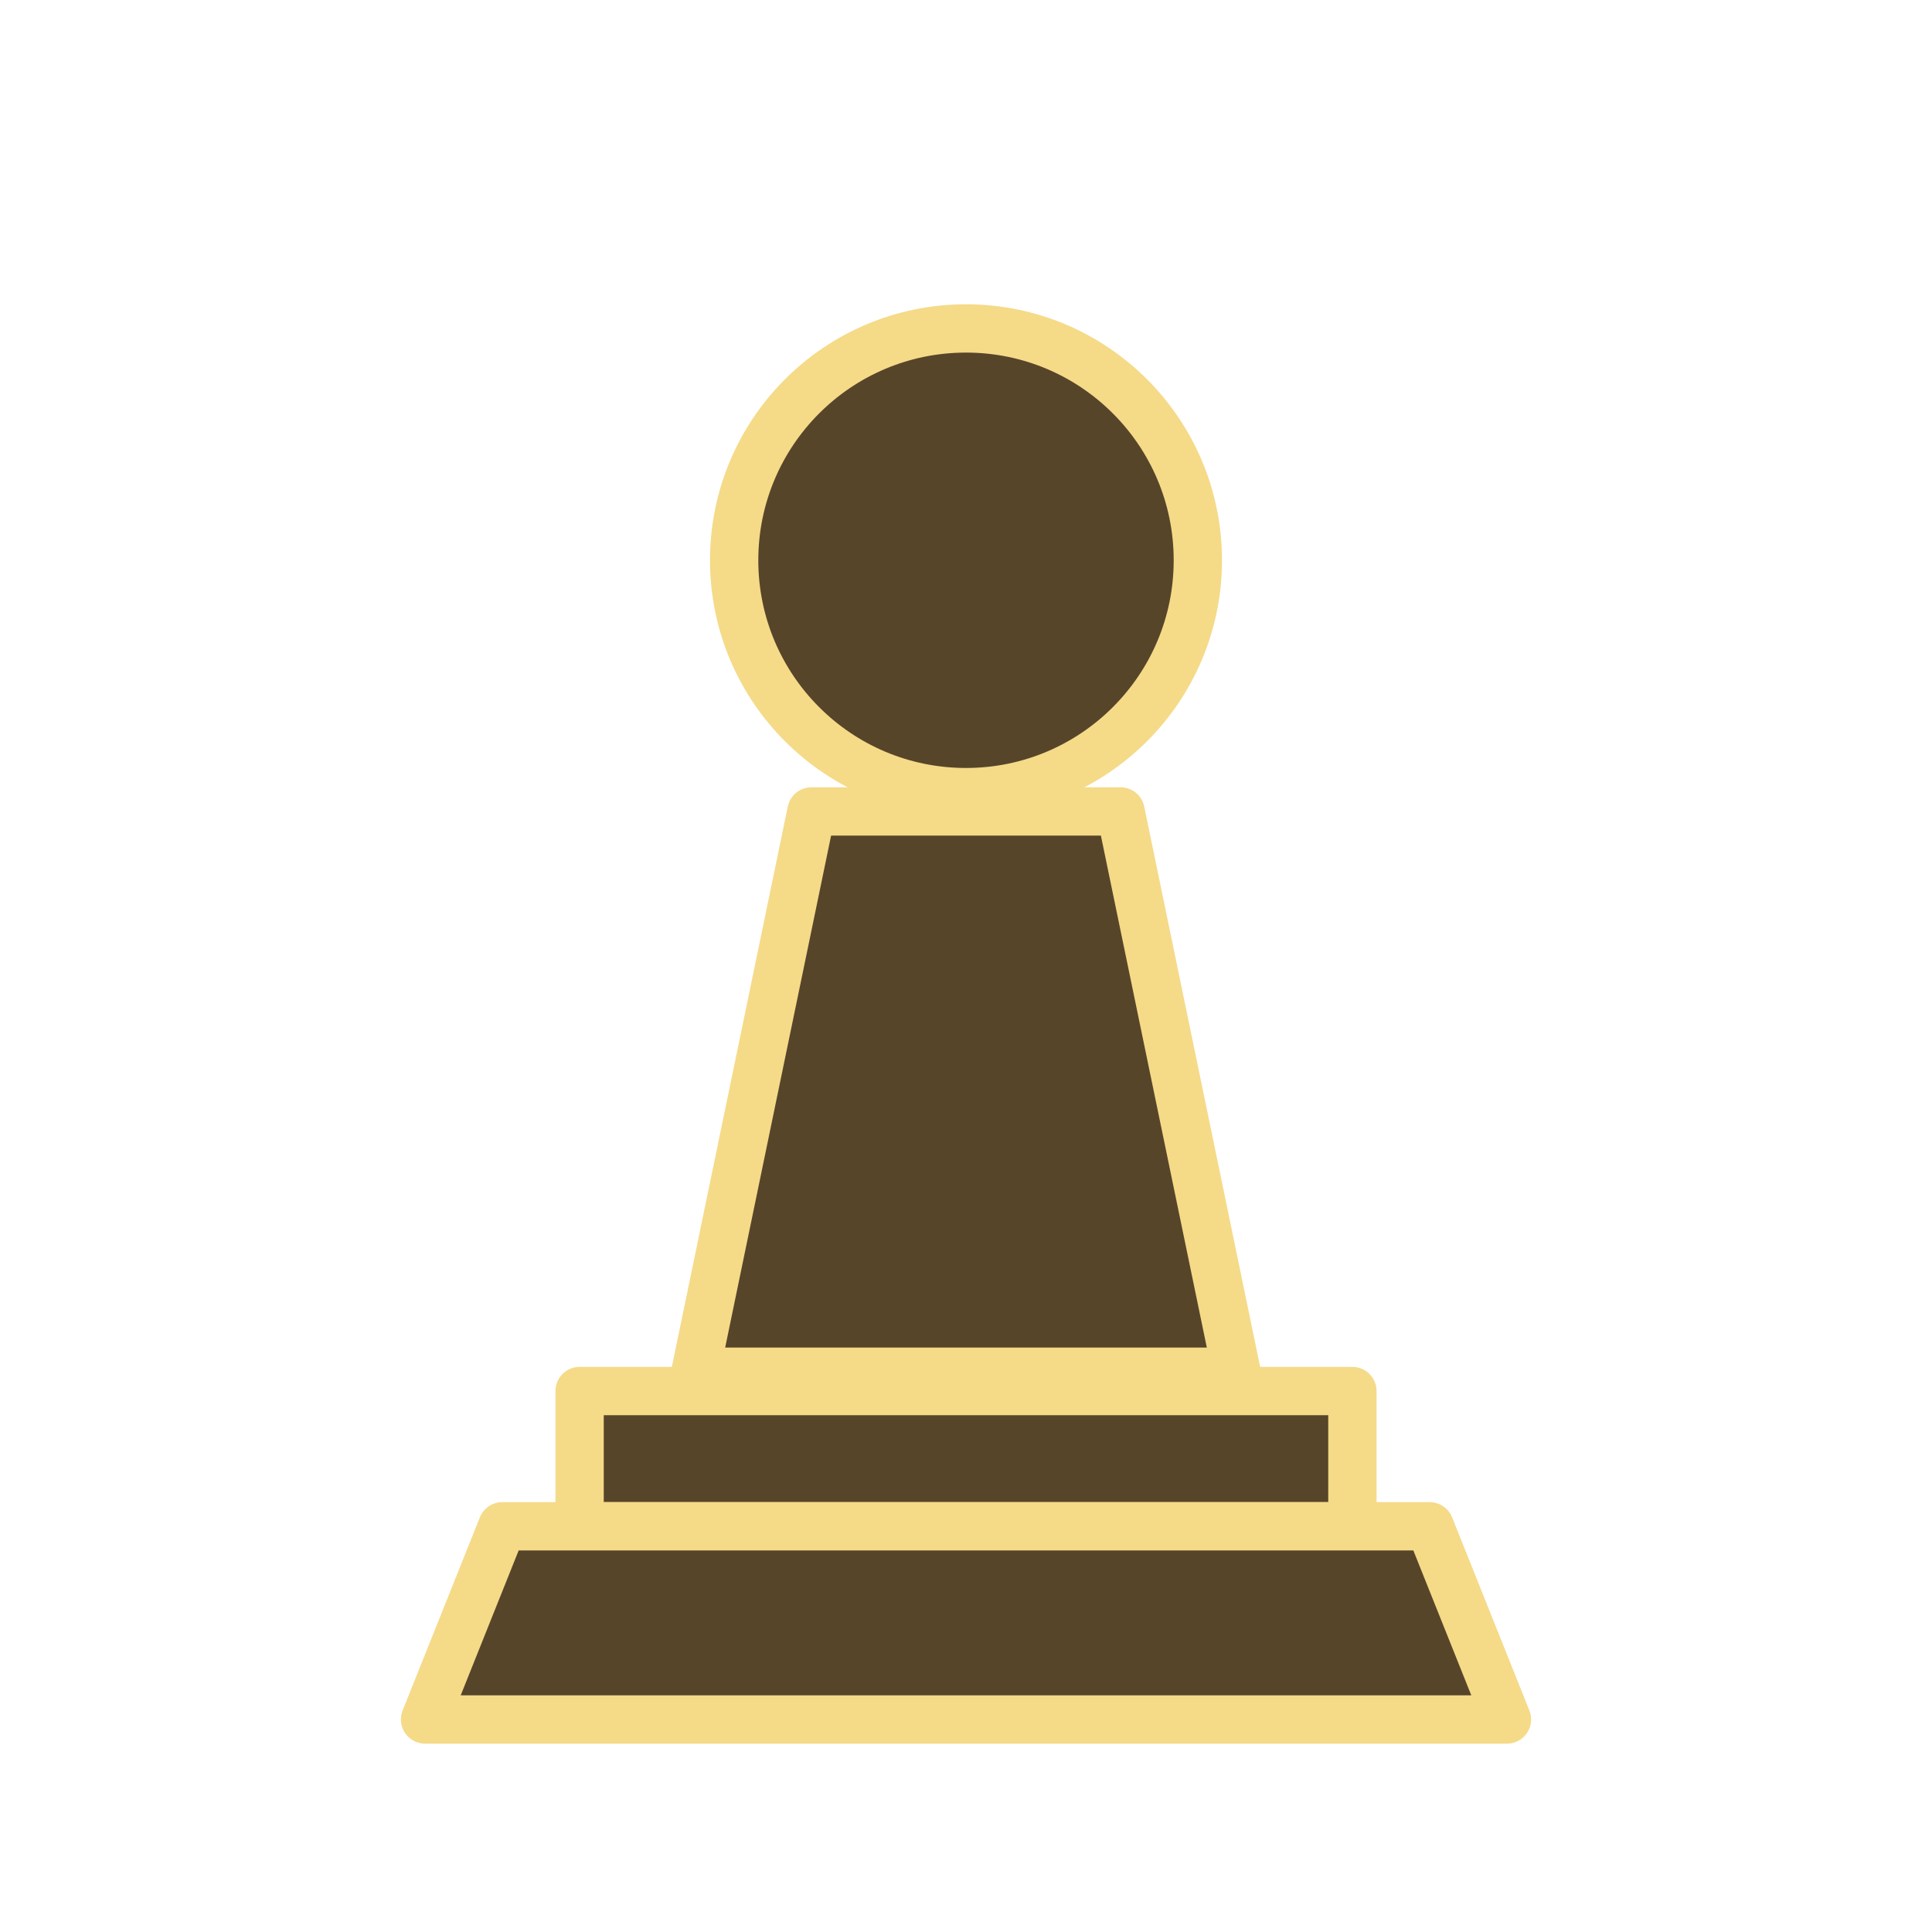
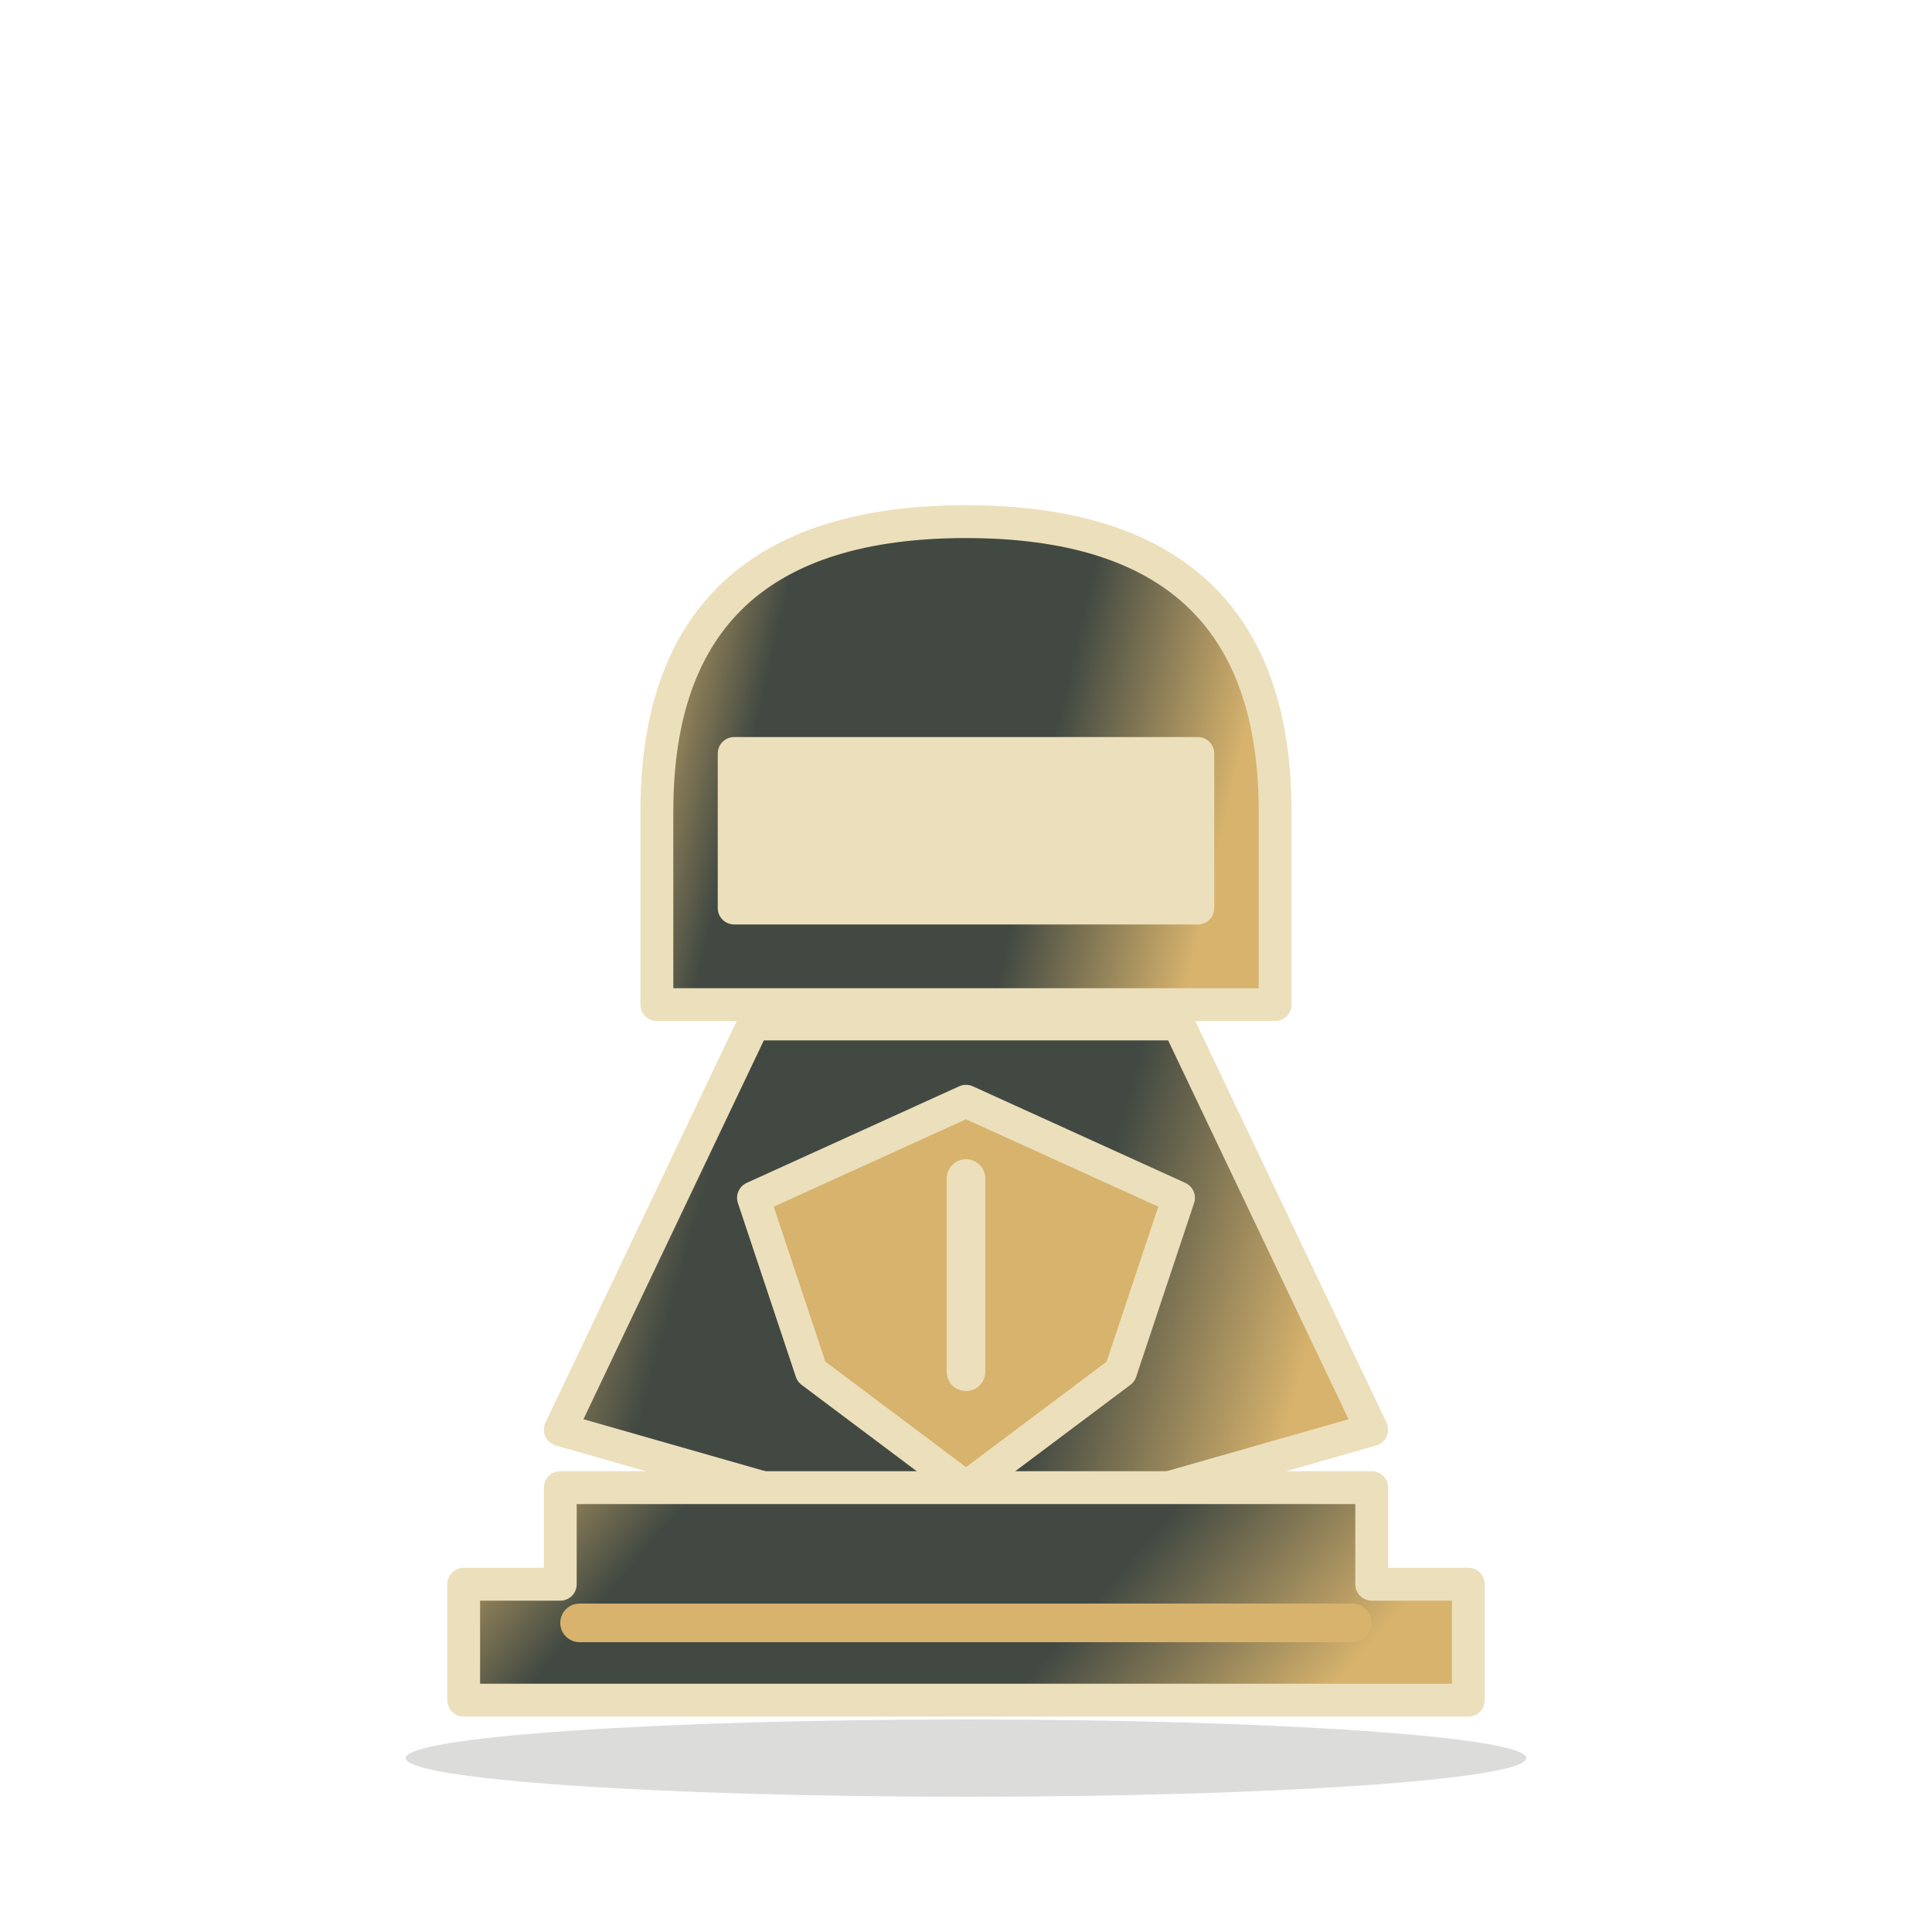
<svg xmlns="http://www.w3.org/2000/svg" viewBox="0 0 100 100">
-   <g fill="#57452a" stroke="#f5da88" stroke-width="2.5" stroke-linejoin="round" stroke-linecap="round">
-     <circle cx="50" cy="29" r="12" />
-     <path d="M42 42h16l6 29H36Z" />
-     <path d="M30 72h40v7H30Z" />
-     <path d="M26 79h48l4 10H22Z" />
+   <defs>
+     <linearGradient id="material" x2="1" y2=".18">
+       <stop stop-color="#d7b36d" />
+       <stop offset=".23" stop-color="#414942" />
+       <stop offset=".7" stop-color="#414942" />
+       <stop offset="1" stop-color="#d7b36d" />
+     </linearGradient>
+   </defs>
+   <ellipse cx="50" cy="91" rx="29" ry="2" fill="#14130f" opacity=".15" />
+   <g stroke="#ecdfbb" stroke-width="1.7" stroke-linejoin="round" stroke-linecap="round">
+     <path d="M34 42Q34 27 50 27Q66 27 66 42V52H34Z" fill="url(#material)" />
+     <path d="M38 39h24v8H38Z" fill="#ecdfbb" />
+     <path d="M39 53L29 74L50 80L71 74L61 53Z" fill="url(#material)" />
+     <path d="M50 57l11 5-3 9-8 6-8-6-3-9Z" fill="#d7b36d" />
+     <path d="M50 61v10" fill="none" stroke="#ecdfbb" stroke-width="2" />
+     <path d="M29 77H71V82H76V88H24V82H29Z" fill="url(#material)" />
+     <path d="M30 84h40" fill="none" stroke="#d7b36d" stroke-width="2" />
  </g>
</svg>
